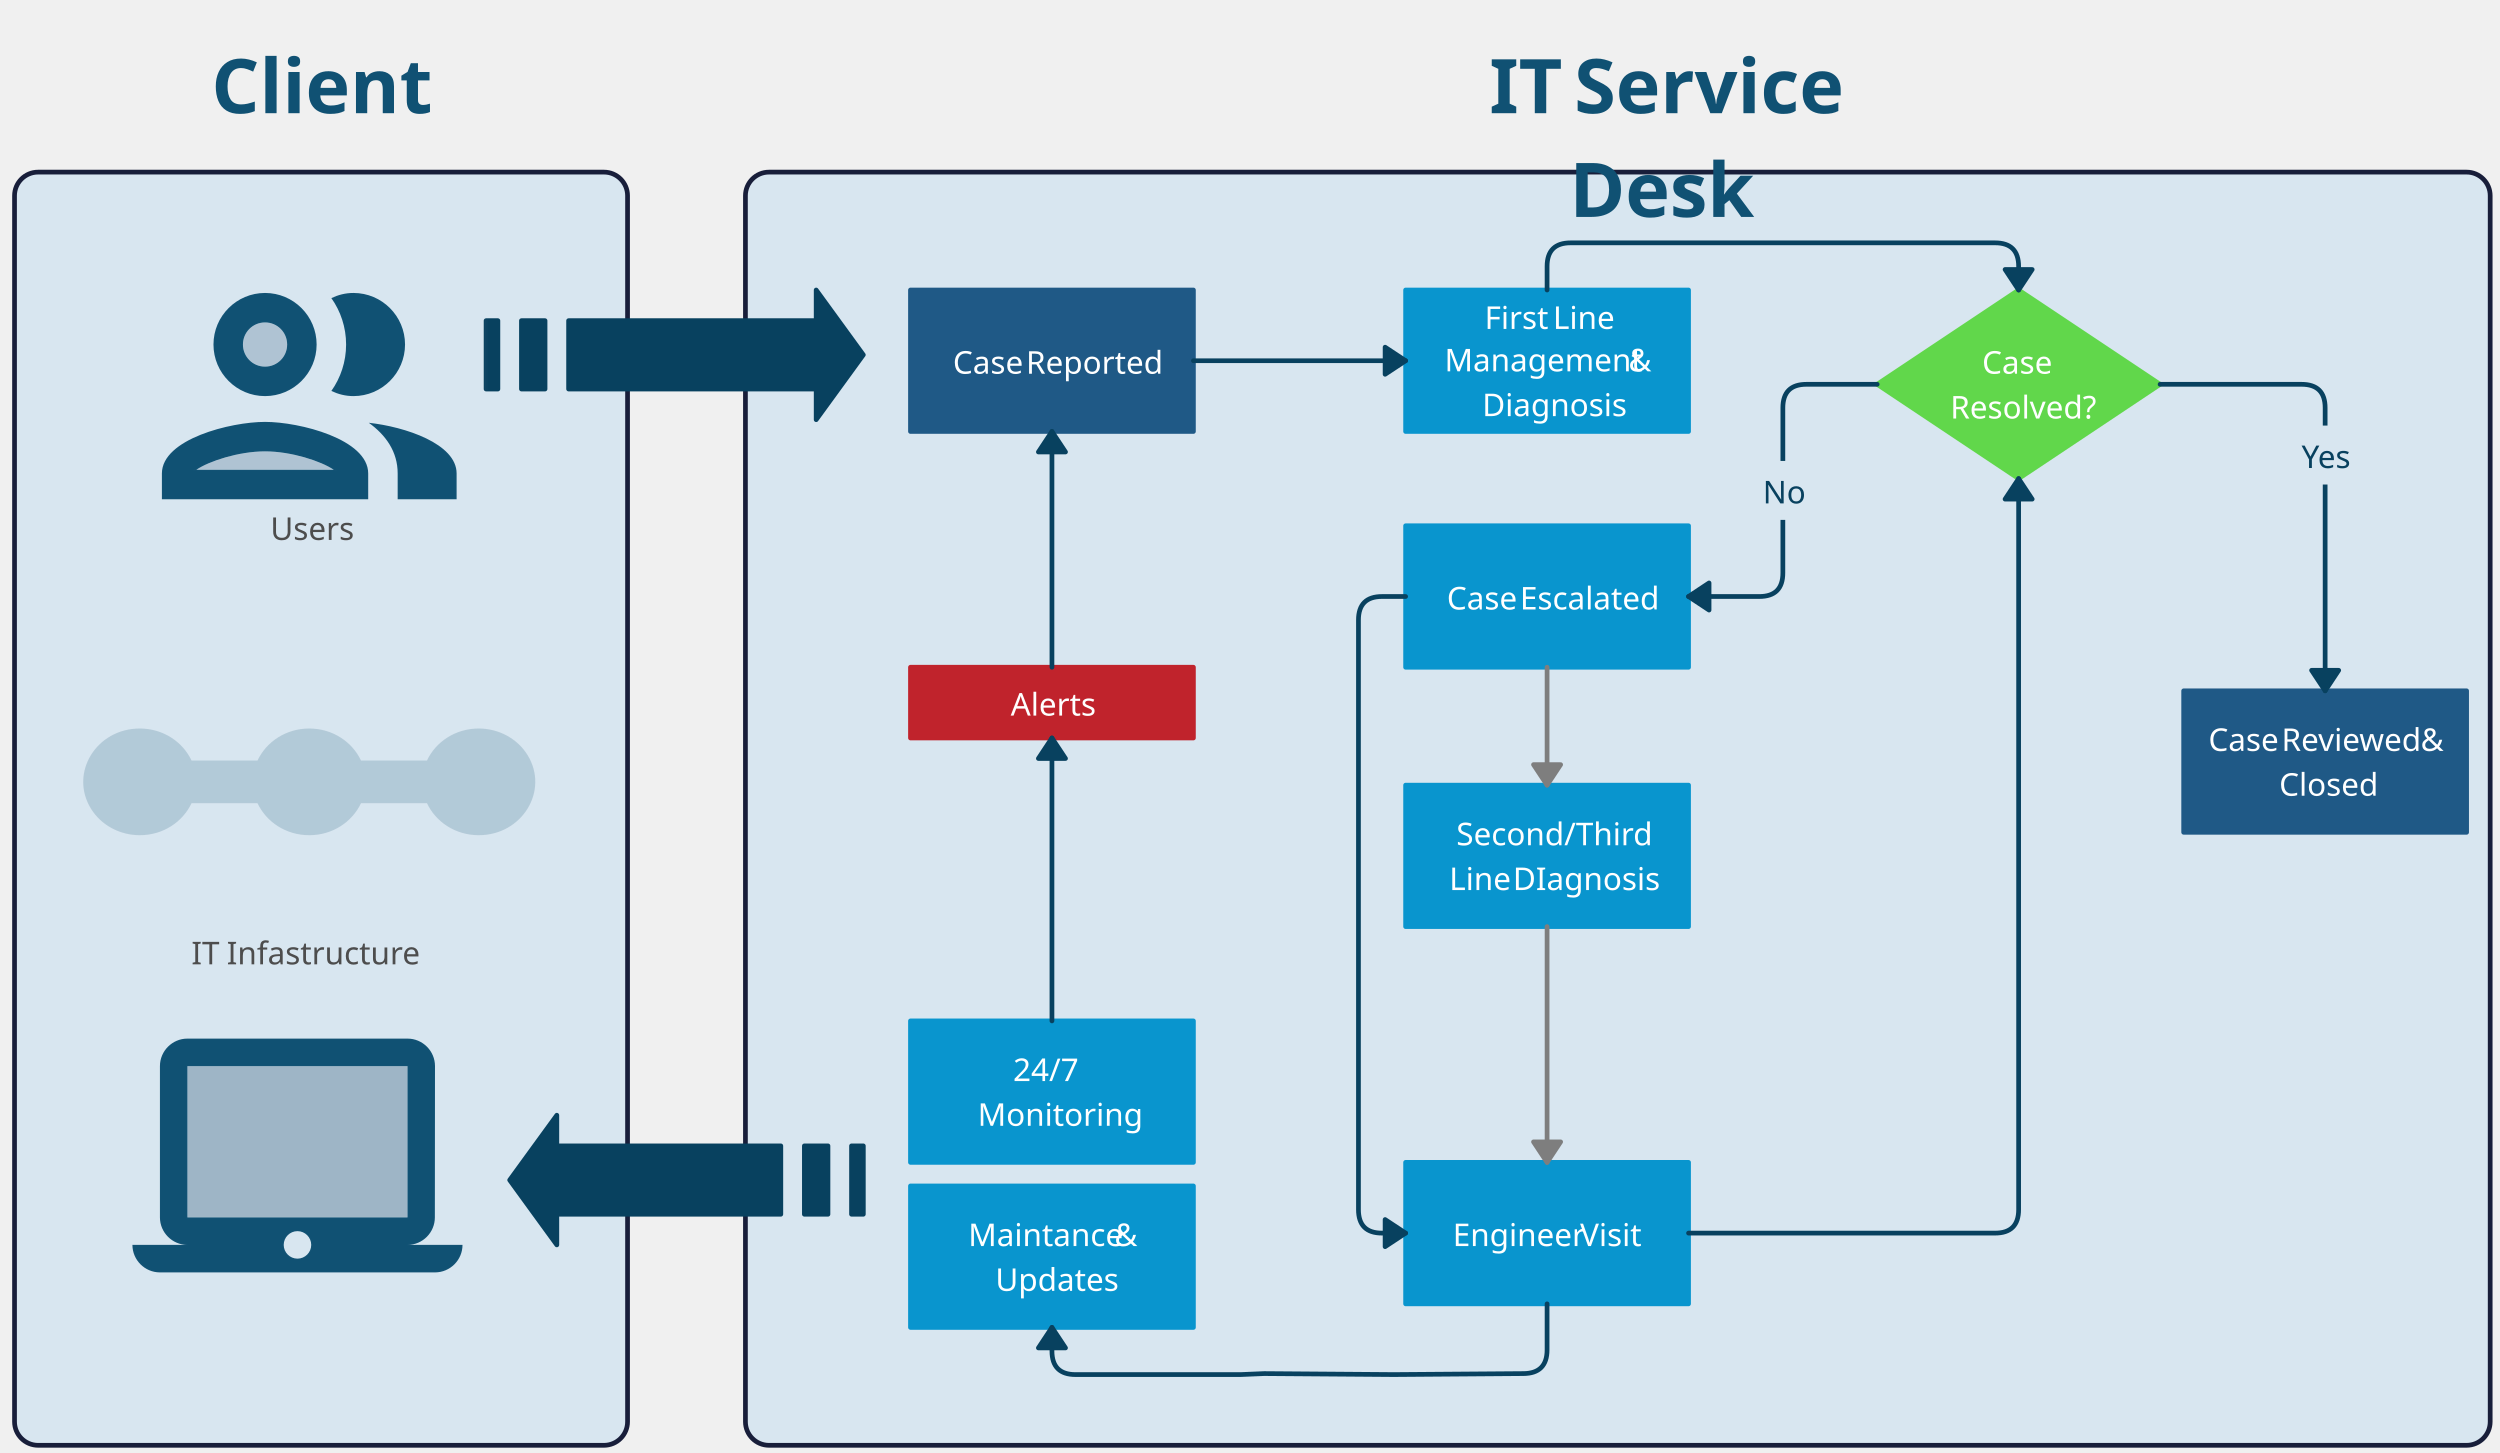
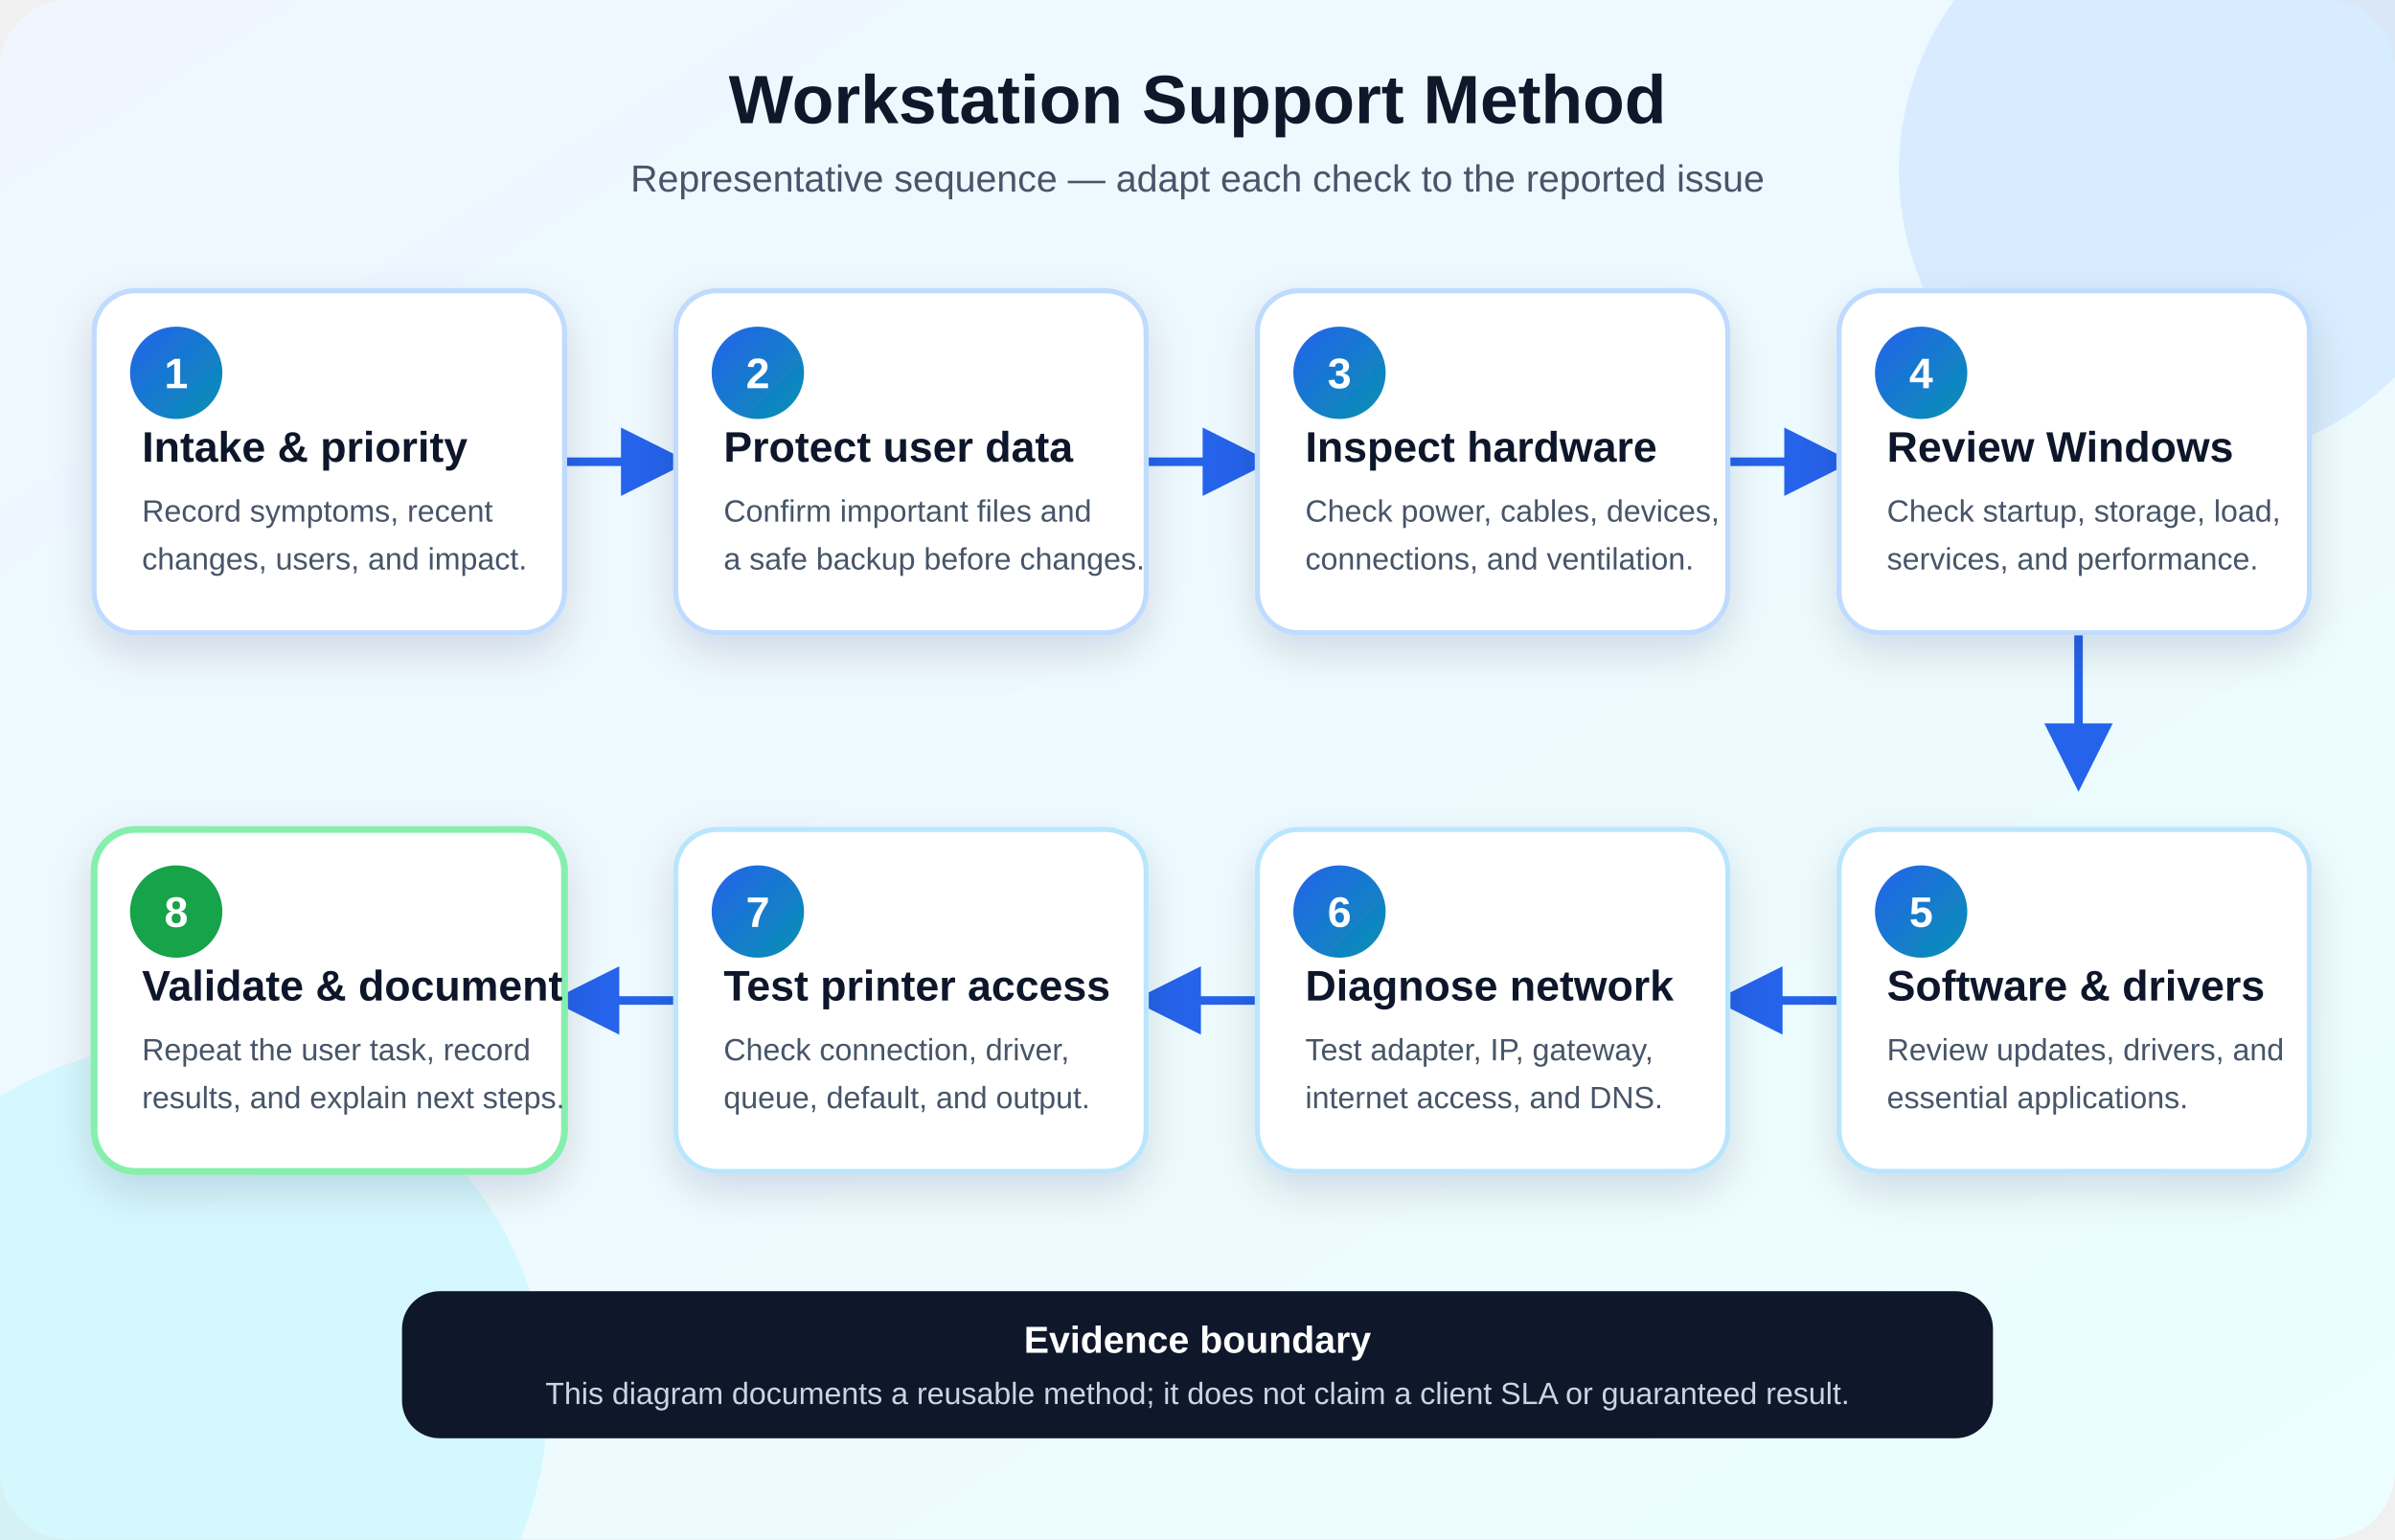
- <svg xmlns="http://www.w3.org/2000/svg" version="1.0" height="610pt" width="1050pt" viewBox="445 27 1058 616">
+ <svg xmlns="http://www.w3.org/2000/svg" width="1400" height="900" viewBox="0 0 1400 900">
  <defs>
-     <style type="text/css">
-             @font-face {
-                 font-family: 'lt_regular';
-                 src: url('https://app.creately.com/diagram/assets/fonts/lato/lt-regular-webfont.woff2') format('woff2'),
-                     url('https://app.creately.com/diagram/assets/fonts/lato/lt-regular-webfont.woff') format('woff');
-                 font-weight: normal;
-                 font-style: normal;
-             }
-             @font-face {
-                 font-family: 'noto_regular';
-                 src: url('https://app.creately.com/diagram/assets/fonts/noto/noto-regular.woff') format('woff'),
-                      url('https://app.creately.com/diagram/assets/fonts/noto/noto-regular.woff2') format('woff2');
-                 font-weight: normal;
-                 font-style: normal;
-             }
-         p {
-             margin: 0;
-         }
-         </style>
+     <linearGradient id="background" x1="0" y1="0" x2="1" y2="1">
+       <stop offset="0" stop-color="#eff6ff" />
+       <stop offset="1" stop-color="#ecfeff" />
+     </linearGradient>
+     <linearGradient id="primary" x1="0" y1="0" x2="1" y2="1">
+       <stop offset="0" stop-color="#2563eb" />
+       <stop offset="1" stop-color="#0891b2" />
+     </linearGradient>
+     <filter id="shadow" x="-10%" y="-15%" width="120%" height="140%">
+       <feDropShadow dx="0" dy="10" stdDeviation="12" flood-color="#0f172a" flood-opacity=".13" />
+     </filter>
+     <marker id="arrow" viewBox="0 0 10 10" refX="8" refY="5" markerWidth="8" markerHeight="8" orient="auto-start-reverse">
+       <path d="M 0 0 L 10 5 L 0 10 z" fill="#2563eb" />
+     </marker>
  </defs>
-   <defs>
-     <style>
-             span{ display: inline-block; }
-         </style>
-   </defs>
-   <g id="GK2oOeAPhzW">
-     <g transform="translate(450 100)">
-       <rect x="0" y="0" width="260" height="540" rx="10" ry="10" fill="rgb(216,230,240)" stroke="#181e3a" stroke-width="2" stroke-linecap="round" stroke-linejoin="round" stroke-dasharray="0 0" />
+   <rect width="1400" height="900" rx="40" fill="url(#background)" />
+   <circle cx="1280" cy="100" r="170" fill="#bfdbfe" opacity=".45" />
+   <circle cx="110" cy="820" r="210" fill="#a5f3fc" opacity=".35" />
+   <text x="700" y="72" text-anchor="middle" fill="#0f172a" font-family="Arial, Helvetica, sans-serif" font-size="40" font-weight="700">
+     Workstation Support Method
+   </text>
+   <text x="700" y="112" text-anchor="middle" fill="#475569" font-family="Arial, Helvetica, sans-serif" font-size="22">
+     Representative sequence — adapt each check to the reported issue
+   </text>
+   <g fill="none" stroke="#2563eb" stroke-width="5" stroke-linecap="round" marker-end="url(#arrow)">
+     <path d="M 330 270 H 395" />
+     <path d="M 670 270 H 735" />
+     <path d="M 1010 270 H 1075" />
+     <path d="M 1215 360 V 455" />
+     <path d="M 1075 585 H 1010" />
+     <path d="M 735 585 H 670" />
+     <path d="M 395 585 H 330" />
+   </g>
+   <g font-family="Arial, Helvetica, sans-serif" filter="url(#shadow)">
+     <g transform="translate(55 170)">
+       <rect width="275" height="200" rx="24" fill="#ffffff" stroke="#bfdbfe" stroke-width="3" />
+       <circle cx="48" cy="48" r="27" fill="url(#primary)" />
+       <text x="48" y="57" text-anchor="middle" fill="#ffffff" font-size="25" font-weight="700">1</text>
+       <text x="28" y="100" fill="#0f172a" font-size="25" font-weight="700">Intake &amp; priority</text>
+       <text x="28" y="135" fill="#475569" font-size="18">Record symptoms, recent</text>
+       <text x="28" y="163" fill="#475569" font-size="18">changes, users, and impact.</text>
+     </g>
+     <g transform="translate(395 170)">
+       <rect width="275" height="200" rx="24" fill="#ffffff" stroke="#bfdbfe" stroke-width="3" />
+       <circle cx="48" cy="48" r="27" fill="url(#primary)" />
+       <text x="48" y="57" text-anchor="middle" fill="#ffffff" font-size="25" font-weight="700">2</text>
+       <text x="28" y="100" fill="#0f172a" font-size="25" font-weight="700">Protect user data</text>
+       <text x="28" y="135" fill="#475569" font-size="18">Confirm important files and</text>
+       <text x="28" y="163" fill="#475569" font-size="18">a safe backup before changes.</text>
+     </g>
+     <g transform="translate(735 170)">
+       <rect width="275" height="200" rx="24" fill="#ffffff" stroke="#bfdbfe" stroke-width="3" />
+       <circle cx="48" cy="48" r="27" fill="url(#primary)" />
+       <text x="48" y="57" text-anchor="middle" fill="#ffffff" font-size="25" font-weight="700">3</text>
+       <text x="28" y="100" fill="#0f172a" font-size="25" font-weight="700">Inspect hardware</text>
+       <text x="28" y="135" fill="#475569" font-size="18">Check power, cables, devices,</text>
+       <text x="28" y="163" fill="#475569" font-size="18">connections, and ventilation.</text>
+     </g>
+     <g transform="translate(1075 170)">
+       <rect width="275" height="200" rx="24" fill="#ffffff" stroke="#bfdbfe" stroke-width="3" />
+       <circle cx="48" cy="48" r="27" fill="url(#primary)" />
+       <text x="48" y="57" text-anchor="middle" fill="#ffffff" font-size="25" font-weight="700">4</text>
+       <text x="28" y="100" fill="#0f172a" font-size="25" font-weight="700">Review Windows</text>
+       <text x="28" y="135" fill="#475569" font-size="18">Check startup, storage, load,</text>
+       <text x="28" y="163" fill="#475569" font-size="18">services, and performance.</text>
+     </g>
+     <g transform="translate(1075 485)">
+       <rect width="275" height="200" rx="24" fill="#ffffff" stroke="#bae6fd" stroke-width="3" />
+       <circle cx="48" cy="48" r="27" fill="url(#primary)" />
+       <text x="48" y="57" text-anchor="middle" fill="#ffffff" font-size="25" font-weight="700">5</text>
+       <text x="28" y="100" fill="#0f172a" font-size="25" font-weight="700">Software &amp; drivers</text>
+       <text x="28" y="135" fill="#475569" font-size="18">Review updates, drivers, and</text>
+       <text x="28" y="163" fill="#475569" font-size="18">essential applications.</text>
+     </g>
+     <g transform="translate(735 485)">
+       <rect width="275" height="200" rx="24" fill="#ffffff" stroke="#bae6fd" stroke-width="3" />
+       <circle cx="48" cy="48" r="27" fill="url(#primary)" />
+       <text x="48" y="57" text-anchor="middle" fill="#ffffff" font-size="25" font-weight="700">6</text>
+       <text x="28" y="100" fill="#0f172a" font-size="25" font-weight="700">Diagnose network</text>
+       <text x="28" y="135" fill="#475569" font-size="18">Test adapter, IP, gateway,</text>
+       <text x="28" y="163" fill="#475569" font-size="18">internet access, and DNS.</text>
+     </g>
+     <g transform="translate(395 485)">
+       <rect width="275" height="200" rx="24" fill="#ffffff" stroke="#bae6fd" stroke-width="3" />
+       <circle cx="48" cy="48" r="27" fill="url(#primary)" />
+       <text x="48" y="57" text-anchor="middle" fill="#ffffff" font-size="25" font-weight="700">7</text>
+       <text x="28" y="100" fill="#0f172a" font-size="25" font-weight="700">Test printer access</text>
+       <text x="28" y="135" fill="#475569" font-size="18">Check connection, driver,</text>
+       <text x="28" y="163" fill="#475569" font-size="18">queue, default, and output.</text>
+     </g>
+     <g transform="translate(55 485)">
+       <rect width="275" height="200" rx="24" fill="#ffffff" stroke="#86efac" stroke-width="4" />
+       <circle cx="48" cy="48" r="27" fill="#16a34a" />
+       <text x="48" y="57" text-anchor="middle" fill="#ffffff" font-size="25" font-weight="700">8</text>
+       <text x="28" y="100" fill="#0f172a" font-size="25" font-weight="700">Validate &amp; document</text>
+       <text x="28" y="135" fill="#475569" font-size="18">Repeat the user task, record</text>
+       <text x="28" y="163" fill="#475569" font-size="18">results, and explain next steps.</text>
    </g>
  </g>
-   <g id="LT4Qx2KgwN7">
-     <g transform="translate(760 100)">
-       <rect x="0" y="0" width="740" height="540" rx="10" ry="10" fill="rgb(216,230,240)" stroke="#181e3a" stroke-width="2" stroke-linecap="round" stroke-linejoin="round" stroke-dasharray="0 0" />
-     </g>
-   </g>
-   <g id="GfwttpnILo8">
-     <g transform="translate(830 150)">
-       <rect x="0" y="0" width="120" height="60" fill="rgb(31,89,134)" stroke="#1f5986" stroke-width="2" stroke-linecap="round" stroke-linejoin="round" stroke-dasharray="0 0" />
-     </g>
-     <g transform="translate(847.5, 170.5) rotate(0, 42.5, 9.5)" width="85" height="19">
-       <text text-decoration="none" x="0.5" fill="#ffffff" font-size="10pt" font-family="lt_regular" y="15">Case </text>
-       <text text-decoration="none" x="31.5" fill="#ffffff" font-size="10pt" font-family="lt_regular" y="15">Reported</text>
-       <text text-decoration="none" x="84.5" fill="#4b4b4b" font-size="10pt" font-family="noto_regular" y="15" />
-     </g>
-   </g>
-   <g id="8ZuOO5XVHEJ">
-     <g transform="translate(1040 150)">
-       <rect x="0" y="0" width="120" height="60" fill="rgb(9,149,206)" stroke="#0995CE" stroke-width="2" stroke-linecap="round" stroke-linejoin="round" stroke-dasharray="0 0" />
-     </g>
-     <g transform="translate(1055.5, 152.5) rotate(0, 44.5, 27.5)" width="89" height="55">
-       <text text-decoration="none" x="18" fill="#ffffff" font-size="10pt" font-family="lt_regular" y="14">First </text>
-       <text text-decoration="none" x="47" fill="#ffffff" font-size="10pt" font-family="lt_regular" y="14">Line </text>
-       <text text-decoration="none" x="1" fill="#ffffff" font-size="10pt" font-family="lt_regular" y="32">Management </text>
-       <text text-decoration="none" x="79" fill="#ffffff" font-size="10pt" font-family="lt_regular" y="32">&amp; </text>
-       <text text-decoration="none" x="17" fill="#ffffff" font-size="10pt" font-family="lt_regular" y="51">Diagnosis</text>
-       <text text-decoration="none" x="72" fill="#4b4b4b" font-size="10pt" font-family="noto_regular" y="51" />
-     </g>
-   </g>
-   <g id="cBVMHc3h7lL">
-     <g>
-       <path d="M 950,180 L 1040,180" fill="none" stroke="#08415F" stroke-width="2" stroke-linecap="round" stroke-linejoin="round" stroke-dasharray="0 0" />
-       <path d="M 1040,180 L 1031.304,174.25 L 1031.304,185.75 Z" fill="rgb(8,65,95)" stroke="#08415F" stroke-width="2" stroke-linecap="round" stroke-linejoin="round" />
-     </g>
-   </g>
-   <g id="jzygSAmEW1A">
-     <g transform="translate(1240 150)">
-       <path d="M 60,0 L 0,40 L 60,80 L 120,40 L 60,0 Z" fill="rgb(97,215,75)" stroke="#61d74b" stroke-width="2" stroke-linecap="round" stroke-linejoin="round" stroke-dasharray="0 0" />
-     </g>
-     <g transform="translate(1270.5, 171.5) rotate(0, 29.5, 18.5)" width="59" height="37">
-       <text text-decoration="none" x="14" fill="#ffffff" font-size="10pt" font-family="lt_regular" y="14">Case </text>
-       <text text-decoration="none" x="45" fill="#ffffff" font-size="10pt" font-family="lt_regular" y="14" />
-       <text text-decoration="none" x="0.5" fill="#ffffff" font-size="10pt" font-family="lt_regular" y="33">Resolved?</text>
-       <text text-decoration="none" x="58.5" fill="#4b4b4b" font-size="10pt" font-family="noto_regular" y="33" />
-     </g>
-   </g>
-   <g id="aMpCmFwGdXc">
-     <g>
-       <path d="M 1100,150 L 1100,140 Q 1100,130 1110,130 L 1180,130 Q 1190,130 1190,130 L 1240,130 L 1290,130 Q 1300,130 1300,140 L 1300,150" fill="none" stroke="#08415F" stroke-width="2" stroke-linecap="round" stroke-linejoin="round" stroke-dasharray="0 0" />
-       <path d="M 1300,150 L 1305.75,141.304 L 1294.25,141.304 Z" fill="rgb(8,65,95)" stroke="#08415F" stroke-width="2" stroke-linecap="round" stroke-linejoin="round" />
-     </g>
-   </g>
-   <g id="0cRLobnWnYF">
-     <g transform="translate(1370 320)">
-       <rect x="0" y="0" width="120" height="60" fill="rgb(31,89,134)" stroke="#1f5986" stroke-width="2" stroke-linecap="round" stroke-linejoin="round" stroke-dasharray="0 0" />
-     </g>
-     <g transform="translate(1380, 331.5) rotate(0, 50, 18.5)" width="100" height="37">
-       <text text-decoration="none" x="0.5" fill="#ffffff" font-size="10pt" font-family="lt_regular" y="14">Case </text>
-       <text text-decoration="none" x="31.5" fill="#ffffff" font-size="10pt" font-family="lt_regular" y="14">Reviewed </text>
-       <text text-decoration="none" x="90.5" fill="#ffffff" font-size="10pt" font-family="lt_regular" y="14">&amp; </text>
-       <text text-decoration="none" x="30.5" fill="#ffffff" font-size="10pt" font-family="lt_regular" y="33">Closed</text>
-       <text text-decoration="none" x="69.5" fill="#4b4b4b" font-size="10pt" font-family="noto_regular" y="33" />
-     </g>
-   </g>
-   <g id="bSDHzNxNHUl">
-     <mask id="d8a0e" x="1346" y="176" width="98" height="158" maskUnits="userSpaceOnUse">
-       <rect x="1346" y="176" width="98" height="158" fill="white" />
-       <rect x="1417" y="207.5" width="26" height="25" fill="black" />
-     </mask>
-     <g mask="url(#d8a0e)">
-       <path d="M 1360,190 L 1420,190 Q 1430,190 1430,200 L 1430,320" fill="none" stroke="#08415F" stroke-width="2" stroke-linecap="round" stroke-linejoin="round" stroke-dasharray="0 0" />
-       <path d="M 1430,320 L 1435.75,311.304 L 1424.25,311.304 Z" fill="rgb(8,65,95)" stroke="#08415F" stroke-width="2" stroke-linecap="round" stroke-linejoin="round" />
-     </g>
-     <g transform="translate(1420, 210.5)" width="20" height="19">
-       <text text-decoration="none" x="0" fill="#08415F" font-size="10pt" font-family="lt_regular" y="15">Yes</text>
-       <text text-decoration="none" x="21" fill="#4b4b4b" font-size="10pt" font-family="noto_regular" y="15" />
-     </g>
-   </g>
-   <g id="hJkmlOjIuMy">
-     <g transform="translate(1040 250)">
-       <rect x="0" y="0" width="120" height="60" fill="rgb(9,149,206)" stroke="#0995CE" stroke-width="2" stroke-linecap="round" stroke-linejoin="round" stroke-dasharray="0 0" />
-     </g>
-     <g transform="translate(1057, 270.5) rotate(0, 43, 9.5)" width="86" height="19">
-       <text text-decoration="none" x="0.5" fill="#ffffff" font-size="10pt" font-family="lt_regular" y="15">Case </text>
-       <text text-decoration="none" x="31.5" fill="#ffffff" font-size="10pt" font-family="lt_regular" y="15">Escalated</text>
-       <text text-decoration="none" x="85.5" fill="#4b4b4b" font-size="10pt" font-family="noto_regular" y="15" />
-     </g>
-   </g>
-   <g id="wpiNbI8AoFC">
-     <mask id="5e693" x="1146" y="176" width="108" height="118" maskUnits="userSpaceOnUse">
-       <rect x="1146" y="176" width="108" height="118" fill="white" />
-       <rect x="1188" y="222.5" width="24" height="25" fill="black" />
-     </mask>
-     <g mask="url(#5e693)">
-       <path d="M 1240,190 L 1210,190 Q 1200,190 1200,200 L 1200,235 L 1200,270 Q 1200,280 1190,280 L 1160,280" fill="none" stroke="#08415F" stroke-width="2" stroke-linecap="round" stroke-linejoin="round" stroke-dasharray="0 0" />
-       <path d="M 1160,280 L 1168.696,285.75 L 1168.696,274.25 Z" fill="rgb(8,65,95)" stroke="#08415F" stroke-width="2" stroke-linecap="round" stroke-linejoin="round" />
-     </g>
-     <g transform="translate(1191, 225.5)" width="18" height="19">
-       <text text-decoration="none" x="0.5" fill="#08415F" font-size="10pt" font-family="lt_regular" y="15">No</text>
-       <text text-decoration="none" x="17.5" fill="#4b4b4b" font-size="10pt" font-family="noto_regular" y="15" />
-     </g>
-   </g>
-   <g id="Z0ZhUbnrRPq">
-     <g transform="translate(1040 360)">
-       <rect x="0" y="0" width="120" height="60" fill="rgb(9,149,206)" stroke="#0995CE" stroke-width="2" stroke-linecap="round" stroke-linejoin="round" stroke-dasharray="0 0" />
-     </g>
-     <g transform="translate(1057.5, 371.5) rotate(0, 42.5, 18.5)" width="85" height="37">
-       <text text-decoration="none" x="4" fill="#ffffff" font-size="10pt" font-family="lt_regular" y="14">Second/Third </text>
-       <text text-decoration="none" x="1" fill="#ffffff" font-size="10pt" font-family="lt_regular" y="33">Line </text>
-       <text text-decoration="none" x="28" fill="#ffffff" font-size="10pt" font-family="lt_regular" y="33">DIagnosis</text>
-       <text text-decoration="none" x="84" fill="#4b4b4b" font-size="10pt" font-family="noto_regular" y="33" />
-     </g>
-   </g>
-   <g id="h4qHhXdFNQw">
-     <g>
-       <path d="M 1100,310 L 1100,360" fill="none" stroke="#7E7E7E" stroke-width="2" stroke-linecap="round" stroke-linejoin="round" />
-       <path d="M 1100,360 L 1105.75,351.304 L 1094.25,351.304 Z" fill="rgb(126,126,126)" stroke="#7E7E7E" stroke-width="2" stroke-linecap="round" stroke-linejoin="round" />
-     </g>
-   </g>
-   <g id="xI5gUGq3hkT">
-     <g transform="translate(1040 520)">
-       <rect x="0" y="0" width="120" height="60" fill="rgb(9,149,206)" stroke="#0995CE" stroke-width="2" stroke-linecap="round" stroke-linejoin="round" stroke-dasharray="0 0" />
-     </g>
-     <g transform="translate(1060, 540.5) rotate(0, 40, 9.5)" width="80" height="19">
-       <text text-decoration="none" x="0" fill="#ffffff" font-size="10pt" font-family="lt_regular" y="15">Engineer </text>
-       <text text-decoration="none" x="54" fill="#ffffff" font-size="10pt" font-family="lt_regular" y="15">Visit</text>
-       <text text-decoration="none" x="80" fill="#4b4b4b" font-size="10pt" font-family="noto_regular" y="15" />
-     </g>
-   </g>
-   <g id="jKEGYSnseze">
-     <g>
-       <path d="M 1100,420 L 1100,520" fill="none" stroke="#7E7E7E" stroke-width="2" stroke-linecap="round" stroke-linejoin="round" />
-       <path d="M 1100,520 L 1105.75,511.304 L 1094.25,511.304 Z" fill="rgb(126,126,126)" stroke="#7E7E7E" stroke-width="2" stroke-linecap="round" stroke-linejoin="round" />
-     </g>
-   </g>
-   <g id="pt7lmO7pxI6">
-     <g>
-       <path d="M 1040,280 L 1030,280 Q 1020,280 1020,290 L 1020,330 Q 1020,340 1020,340 L 1020,440 L 1020,540 Q 1020,550 1030,550 L 1040,550" fill="none" stroke="#08415F" stroke-width="2" stroke-linecap="round" stroke-linejoin="round" stroke-dasharray="0 0" />
-       <path d="M 1040,550 L 1031.304,544.25 L 1031.304,555.75 Z" fill="rgb(8,65,95)" stroke="#08415F" stroke-width="2" stroke-linecap="round" stroke-linejoin="round" />
-     </g>
-   </g>
-   <g id="TRNQGPjZ5oh">
-     <g>
-       <path d="M 1160,550 L 1290,550 Q 1300,550 1300,540 L 1300,230" fill="none" stroke="#08415F" stroke-width="2" stroke-linecap="round" stroke-linejoin="round" stroke-dasharray="0 0" />
-       <path d="M 1300,230 L 1294.25,238.696 L 1305.75,238.696 Z" fill="rgb(8,65,95)" stroke="#08415F" stroke-width="2" stroke-linecap="round" stroke-linejoin="round" />
-     </g>
-   </g>
-   <g id="8PnaN5GFUQy">
-     <g transform="translate(830 460)">
-       <rect x="0" y="0" width="120" height="60" fill="rgb(9,149,206)" stroke="#0995CE" stroke-width="2" stroke-linecap="round" stroke-linejoin="round" stroke-dasharray="0 0" />
-     </g>
-     <g transform="translate(857.5, 471.5) rotate(0, 32.5, 18.5)" width="65" height="37">
-       <text text-decoration="none" x="16" fill="#ffffff" font-size="10pt" font-family="lt_regular" y="14">24/7 </text>
-       <text text-decoration="none" x="49" fill="#ffffff" font-size="10pt" font-family="lt_regular" y="14" />
-       <text text-decoration="none" x="1" fill="#ffffff" font-size="10pt" font-family="lt_regular" y="33">Monitoring</text>
-       <text text-decoration="none" x="64" fill="#4b4b4b" font-size="10pt" font-family="noto_regular" y="33" />
-     </g>
-   </g>
-   <g id="L2mP0xNNvSW">
-     <g transform="translate(830 310)">
-       <rect x="0" y="0" width="120" height="30" fill="rgb(192,35,44)" stroke="#C0232C" stroke-width="2" stroke-linecap="round" stroke-linejoin="round" stroke-dasharray="0 0" />
-     </g>
-     <g transform="translate(872.5, 315.5) rotate(0, 17.5, 9.5)" width="35" height="19">
-       <text text-decoration="none" x="0" fill="#ffffff" font-size="10pt" font-family="lt_regular" y="15">Alerts</text>
-       <text text-decoration="none" x="35" fill="#4b4b4b" font-size="10pt" font-family="noto_regular" y="15" />
-     </g>
-   </g>
-   <g id="sHbLo9B4O75">
-     <g>
-       <path d="M 890,460 L 890,340" fill="none" stroke="#08415F" stroke-width="2" stroke-linecap="round" stroke-linejoin="round" stroke-dasharray="0 0" />
-       <path d="M 890,340 L 884.25,348.696 L 895.75,348.696 Z" fill="rgb(8,65,95)" stroke="#08415F" stroke-width="2" stroke-linecap="round" stroke-linejoin="round" />
-     </g>
-   </g>
-   <g id="5dLggF5vlY8">
-     <g>
-       <path d="M 890,310 L 890,210" fill="none" stroke="#08415F" stroke-width="2" stroke-linecap="round" stroke-linejoin="round" stroke-dasharray="0 0" />
-       <path d="M 890,210 L 884.25,218.696 L 895.75,218.696 Z" fill="rgb(8,65,95)" stroke="#08415F" stroke-width="2" stroke-linecap="round" stroke-linejoin="round" />
-     </g>
-   </g>
-   <g id="ma4oIV7AQmT">
-     <g transform="translate(810 500) rotate(180)">
-       <path d="M 150,-27.5 L 130,0 L 130,-13 L 35,-13 L 35,-42 L 130,-42 L 130,-55 L 150,-27.5 Z M 0,-13 L 5,-13 L 5,-42 L 0,-42 Z M 15,-13 L 25,-13 L 25,-42 L 15,-42 Z" fill="rgb(8,65,95)" stroke="#08415F" stroke-width="2" stroke-linecap="round" stroke-linejoin="round" stroke-dasharray="0 0" />
-     </g>
-   </g>
-   <g id="aB41Sb7CMXJ">
-     <g transform="translate(650 150) rotate(-7.016709298534876e-15)">
-       <path d="M 160,27.5 L 140,0 L 140,13 L 35,13 L 35,42 L 140,42 L 140,55 L 160,27.5 Z M 0,13 L 5,13 L 5,42 L 0,42 Z M 15,13 L 25,13 L 25,42 L 15,42 Z" fill="rgb(8,65,95)" stroke="#08415F" stroke-width="2" stroke-linecap="round" stroke-linejoin="round" stroke-dasharray="0 0" />
-     </g>
-   </g>
-   <g id="ThdaYF3BGdO">
-     <g transform="translate(830 530)">
-       <rect x="0" y="0" width="120" height="60" fill="rgb(9,149,206)" stroke="#0995CE" stroke-width="2" stroke-linecap="round" stroke-linejoin="round" stroke-dasharray="0 0" />
-     </g>
-     <g transform="translate(853.5, 541.5) rotate(0, 36.5, 18.5)" width="73" height="37">
-       <text text-decoration="none" x="1" fill="#ffffff" font-size="10pt" font-family="lt_regular" y="14">Maintance </text>
-       <text text-decoration="none" x="63" fill="#ffffff" font-size="10pt" font-family="lt_regular" y="14">&amp; </text>
-       <text text-decoration="none" x="12.5" fill="#ffffff" font-size="10pt" font-family="lt_regular" y="33">Updates</text>
-       <text text-decoration="none" x="60.5" fill="#4b4b4b" font-size="10pt" font-family="noto_regular" y="33" />
-     </g>
-   </g>
-   <g id="tmKqu6SGGhj">
-     <g>
-       <path d="M 1100,580 L 1100,599.5 Q 1100,609.5 1090,609.577 L 1035,610 L 980,609.577 Q 979.5,609.573 970,610 Q 960,610 960,610 L 930,610 L 900,610 Q 890,610 890,600 L 890,590" fill="none" stroke="#08415F" stroke-width="2" stroke-linecap="round" stroke-linejoin="round" stroke-dasharray="0 0" />
-       <path d="M 890,590 L 884.25,598.696 L 895.75,598.696 Z" fill="rgb(8,65,95)" stroke="#08415F" stroke-width="2" stroke-linecap="round" stroke-linejoin="round" />
-     </g>
-   </g>
-   <g id="qOK9KMRm5m6">
-     <g transform="translate(500 120)">
-       <rect x="0" y="0" width="150" height="150" fill="rgba(255,255,255,0.01)" stroke="rgba(255,255,255,0.01)" />
-       <path d="M 0,0 L 150,0 L 150,150 L 0,150 L 0,0 Z" fill="rgba(255,255,255,0.01)" stroke="rgba(255,255,255,0.01)" />
-       <path d="M 46.875,53.125 C 46.875,60.342 54.687,64.852 60.937,61.244 C 63.838,59.569 65.625,56.474 65.625,53.125 C 65.625,45.908 57.812,41.398 51.562,45.006 C 48.662,46.681 46.875,49.776 46.875,53.125" fill="rgba(77,116,145,0.3)" stroke="rgba(255,255,255,0.01)" />
-       <path d="M 27.125,106.25 L 85.375,106.25 C 80.125,102.625 67.437,98.437 56.25,98.437 C 45.062,98.437 32.375,102.625 27.125,106.25 Z" fill="rgba(77,116,145,0.3)" stroke="rgba(255,255,255,0.01)" />
-       <path d="M 56.25,75 C 68.312,75 78.125,65.187 78.125,53.125 C 78.125,41.062 68.312,31.25 56.25,31.25 C 44.187,31.25 34.375,41.062 34.375,53.125 C 34.375,65.187 44.187,75 56.25,75 Z M 56.25,43.75 C 61.437,43.75 65.625,47.937 65.625,53.125 C 65.625,58.312 61.437,62.5 56.25,62.5 C 51.062,62.5 46.875,58.312 46.875,53.125 C 46.875,47.937 51.062,43.75 56.25,43.75 Z M 56.25,85.937 C 41.625,85.937 12.5,93.25 12.5,107.812 L 12.5,118.75 L 100,118.75 L 100,107.812 C 100,93.25 70.875,85.937 56.25,85.937 Z M 27.125,106.25 C 32.375,102.625 45.062,98.437 56.25,98.437 C 67.437,98.437 80.125,102.625 85.375,106.25 L 27.125,106.25 Z M 100.25,86.312 C 107.5,91.562 112.5,98.562 112.5,107.812 L 112.5,118.75 L 137.5,118.75 L 137.5,107.812 C 137.5,95.187 115.625,88 100.25,86.312 Z M 93.75,75 C 105.812,75 115.625,65.187 115.625,53.125 C 115.625,41.062 105.812,31.25 93.75,31.25 C 90.375,31.25 87.25,32.062 84.375,33.437 C 88.312,39 90.625,45.812 90.625,53.125 C 90.625,60.437 88.312,67.25 84.375,72.812 C 87.25,74.188 90.375,75 93.75,75 Z" fill="rgb(16,81,115)" stroke="rgba(255,255,255,0.01)" />
-     </g>
-     <g transform="translate(558.5, 241) rotate(0, 16.5, 19)" width="33" height="19">
-       <text text-decoration="none" x="0" fill="#4b4b4b" font-size="10pt" font-family="lt_regular" y="15">Users</text>
-       <text text-decoration="none" x="34" fill="#4b4b4b" font-size="10pt" font-family="noto_regular" y="15" />
-     </g>
-   </g>
-   <g id="pU8wWptt2FF">
-     <g transform="translate(500 450)">
-       <rect x="0" y="0" width="140" height="140" fill="rgba(255,255,255,0.01)" stroke="rgba(255,255,255,0.01)" />
-       <path d="M 0,0 L 140,0 L 140,140 L 0,140 L 0,0 Z" fill="rgba(255,255,255,0.01)" stroke="rgba(255,255,255,0.01)" />
-       <path d="M 23.333,29.167 L 116.667,29.167 L 116.667,93.333 L 23.333,93.333 Z" fill="rgb(158,181,198)" stroke="rgba(255,255,255,0.01)" />
-       <path d="M 116.667,105 C 123.083,105 128.275,99.75 128.275,93.333 L 128.333,29.167 C 128.333,22.75 123.083,17.5 116.667,17.5 L 23.333,17.5 C 16.917,17.5 11.667,22.75 11.667,29.167 L 11.667,93.333 C 11.667,99.75 16.917,105 23.333,105 L 0,105 C 0,111.417 5.25,116.667 11.667,116.667 L 128.333,116.667 C 134.75,116.667 140,111.417 140,105 L 116.667,105 Z M 23.333,29.167 L 116.667,29.167 L 116.667,93.333 L 23.333,93.333 L 23.333,29.167 Z M 70,110.833 C 66.792,110.833 64.167,108.208 64.167,105 C 64.167,101.792 66.792,99.167 70,99.167 C 73.208,99.167 75.833,101.792 75.833,105 C 75.833,108.208 73.208,110.833 70,110.833 Z" fill="rgb(16,81,115)" stroke="rgba(255,255,255,0.01)" />
-     </g>
-     <g transform="translate(525, 421) rotate(0, 45, 19)" width="90" height="19">
-       <text text-decoration="none" x="0" fill="rgb(75, 75, 75)" font-size="10pt" font-family="lt_regular" y="15">IT </text>
-       <text text-decoration="none" x="15" fill="rgb(75, 75, 75)" font-size="10pt" font-family="lt_regular" y="15">Infastructure</text>
-       <text text-decoration="none" x="90" fill="#4b4b4b" font-size="10pt" font-family="noto_regular" y="15" />
-     </g>
-   </g>
-   <g id="xTaf1OorTse">
-     <g transform="translate(460 250)">
-       <rect x="0" y="0" width="230" height="217.222" fill="rgba(255,255,255,0.01)" stroke="rgba(255,255,255,0.01)" />
-       <path d="M 0,0 L 230,0 L 230,217.222 L 0,217.222 Z" fill="rgba(255,255,255,0.01)" stroke="rgba(255,255,255,0.01)" />
-       <path d="M 186.875,85.984 C 177.004,85.984 168.667,91.595 164.929,99.56 L 136.946,99.56 C 133.208,91.595 124.871,85.984 115,85.984 C 105.129,85.984 96.792,91.595 93.054,99.56 L 65.071,99.56 C 61.333,91.595 52.996,85.984 43.125,85.984 C 24.682,85.984 13.155,104.84 22.376,119.925 C 26.656,126.926 34.566,131.238 43.125,131.238 C 52.996,131.238 61.333,125.627 65.071,117.662 L 93.054,117.662 C 96.792,125.627 105.129,131.238 115,131.238 C 124.871,131.238 133.208,125.627 136.946,117.662 L 164.929,117.662 C 168.667,125.627 177.004,131.238 186.875,131.238 C 205.318,131.238 216.845,112.382 207.624,97.297 C 203.344,90.297 195.434,85.984 186.875,85.984 Z" fill="rgba(16,81,115,0.19)" stroke="rgba(255,255,255,0.01)" />
-     </g>
-     <g transform="translate(575, 477.2222) rotate(0, 0, 0)" width="0" height="36">
-       <text text-decoration="none" x="0" fill="#4b4b4b" font-size="10pt" font-family="noto_regular" y="15" />
-     </g>
-   </g>
-   <g id="t7oXDdMe3Ms">
-     <g transform="translate(1020 30)">
-       <rect x="0" y="0" width="250" height="64" fill="rgba(255,255,255,0.01)" stroke="rgba(255,255,255,0.01)" />
-     </g>
-     <g transform="translate(1036.5, 40) rotate(0, 108.5, 0)" width="217" height="44">
-       <text text-decoration="none" x="39" fill="rgb(16, 81, 115)" font-weight="bold" font-size="24pt" font-family="lt_regular" y="35">IT </text>
-       <text text-decoration="none" x="75" fill="rgb(16, 81, 115)" font-weight="bold" font-size="24pt" font-family="lt_regular" y="35">Service </text>
-       <text text-decoration="none" x="73" fill="rgb(16, 81, 115)" font-weight="bold" font-size="24pt" font-family="lt_regular" y="79">Desk</text>
-       <text text-decoration="none" x="144" fill="#4b4b4b" font-size="10pt" font-family="noto_regular" y="79" />
-     </g>
-   </g>
-   <g id="Ts8gSNjKIsU">
-     <g transform="translate(450 30)">
-       <rect x="0" y="0" width="250" height="64" fill="rgba(255,255,255,0.01)" stroke="rgba(255,255,255,0.01)" />
-     </g>
-     <g transform="translate(533.5, 40) rotate(0, 41.5, 0)" width="83" height="44">
-       <text text-decoration="none" x="0" fill="rgb(16, 81, 115)" font-weight="bold" font-size="24pt" font-family="lt_regular" y="35">Client</text>
-       <text text-decoration="none" x="83" fill="#4b4b4b" font-size="10pt" font-family="noto_regular" y="35" />
-     </g>
+   <g transform="translate(235 755)" font-family="Arial, Helvetica, sans-serif">
+     <rect width="930" height="86" rx="22" fill="#0f172a" />
+     <text x="465" y="36" text-anchor="middle" fill="#ffffff" font-size="22" font-weight="700">
+       Evidence boundary
+     </text>
+     <text x="465" y="66" text-anchor="middle" fill="#cbd5e1" font-size="18">
+       This diagram documents a reusable method; it does not claim a client SLA or guaranteed result.
+     </text>
  </g>
</svg>
